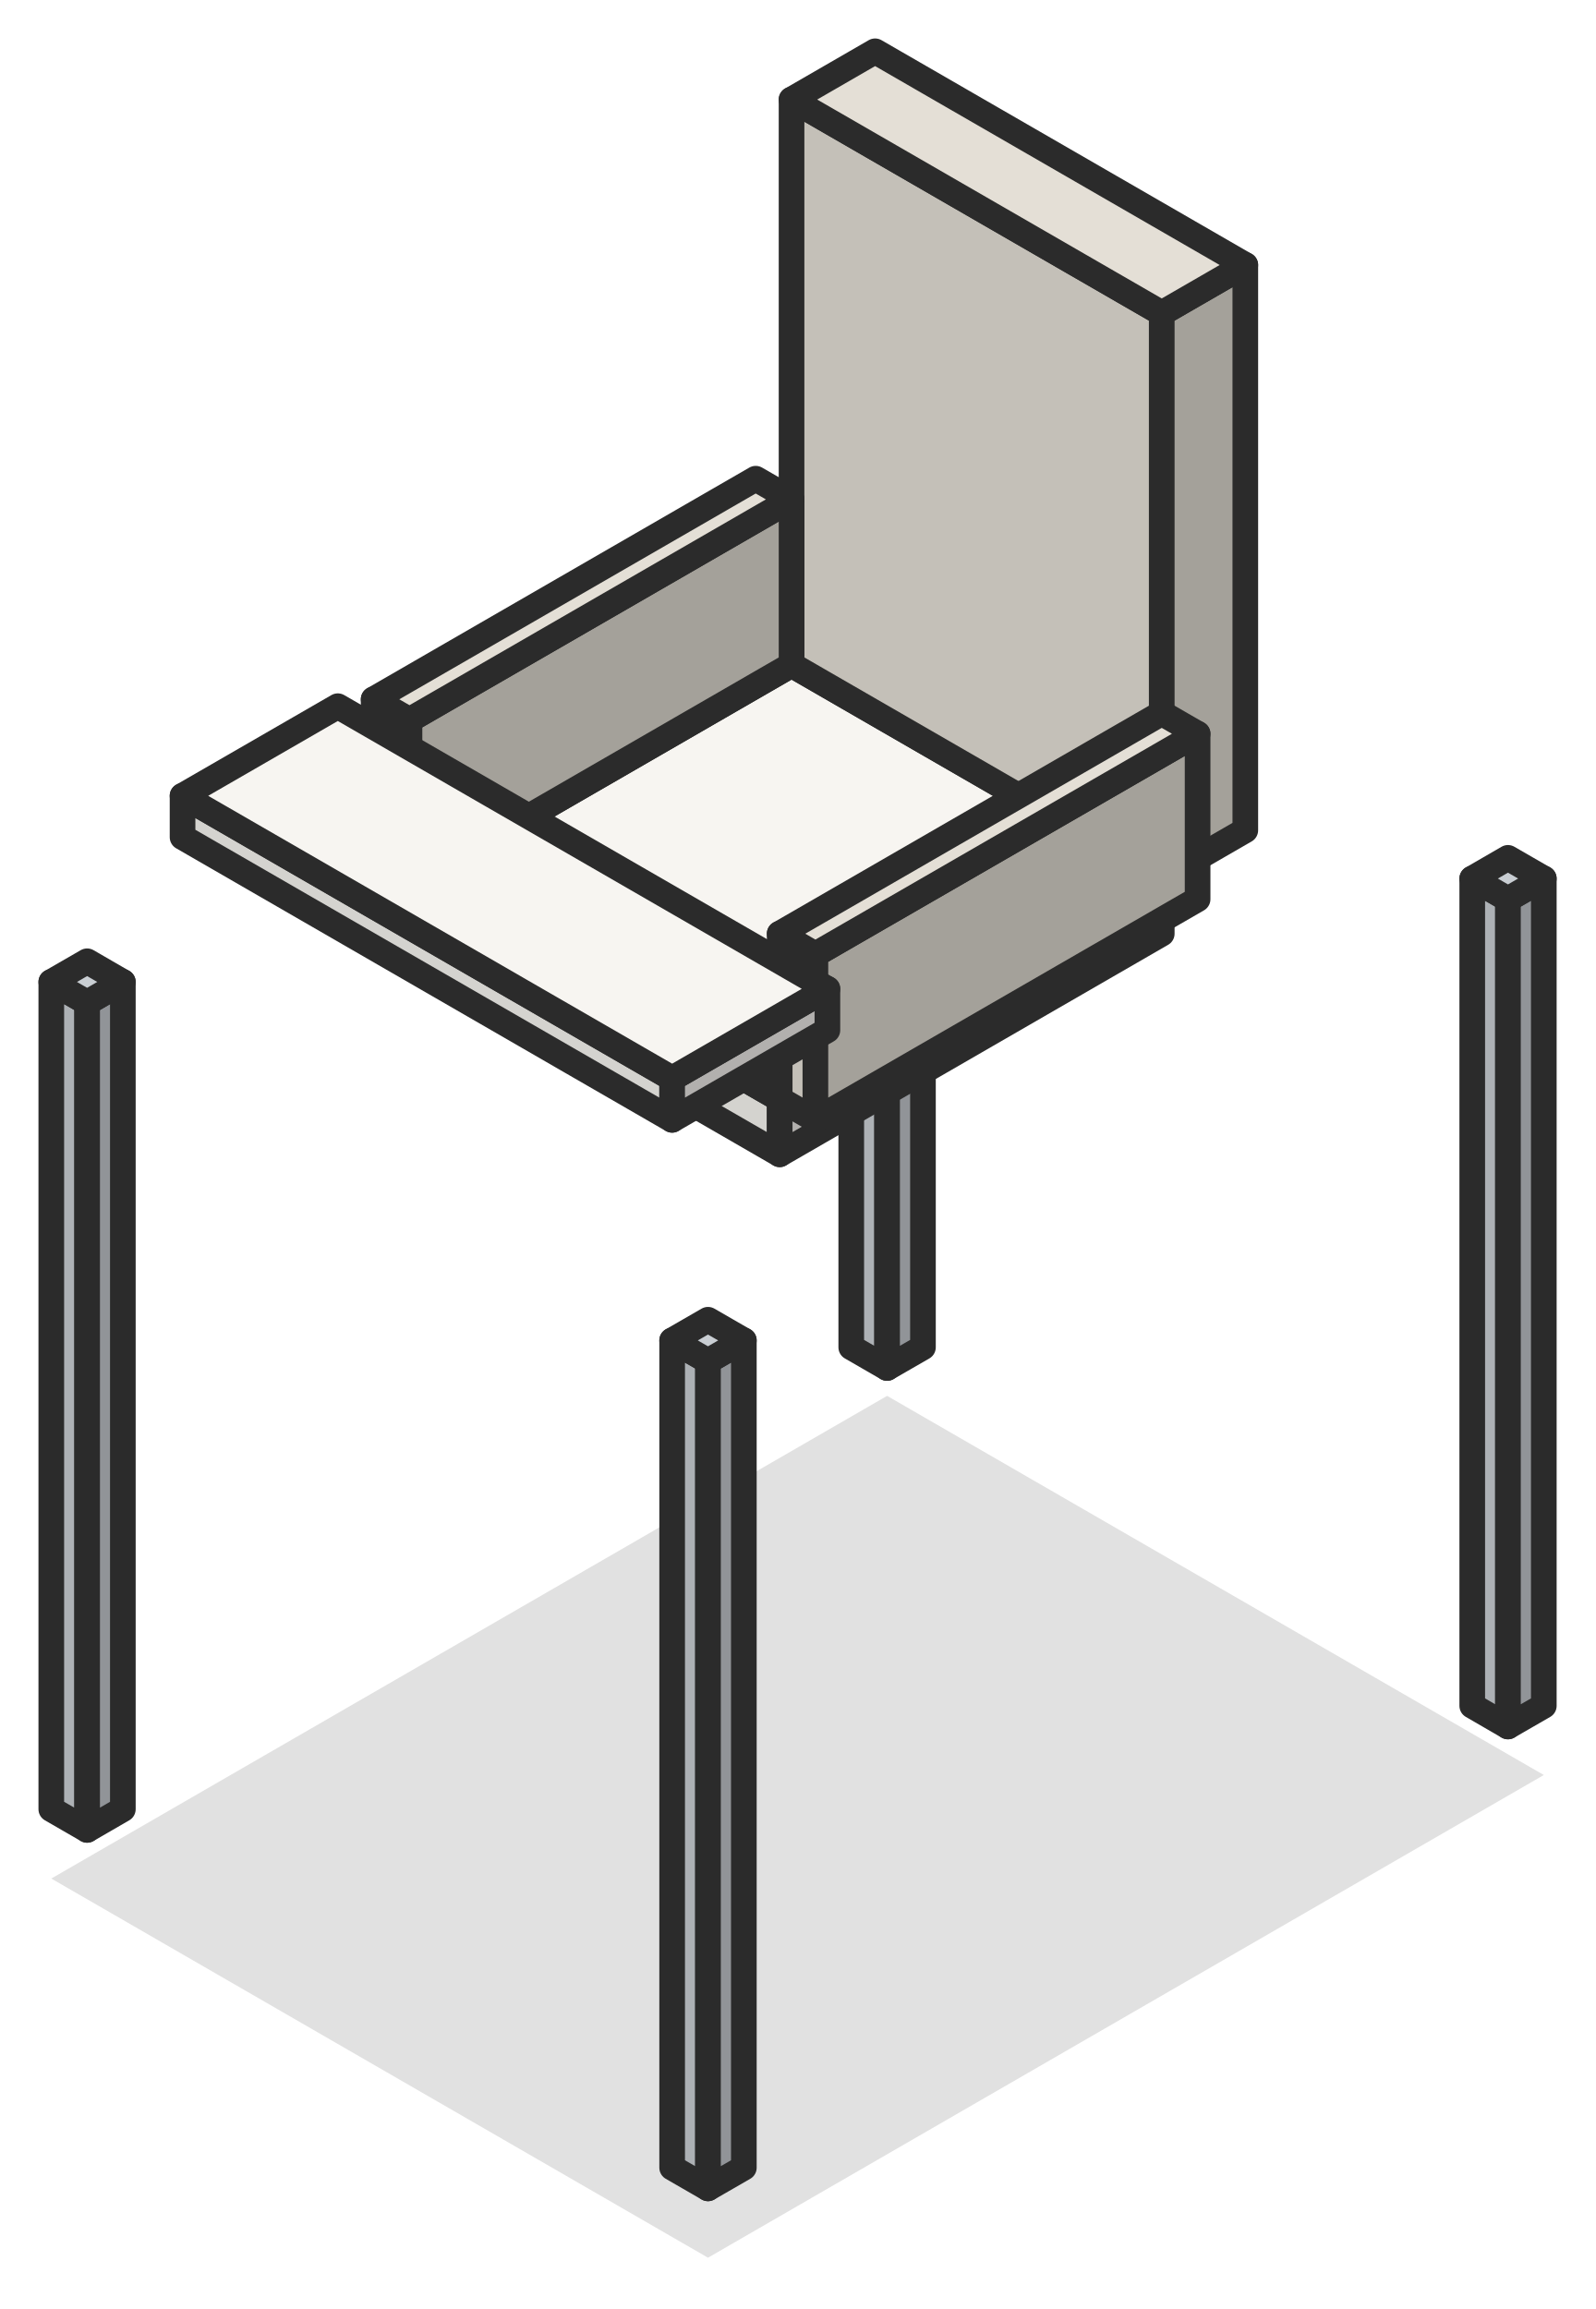
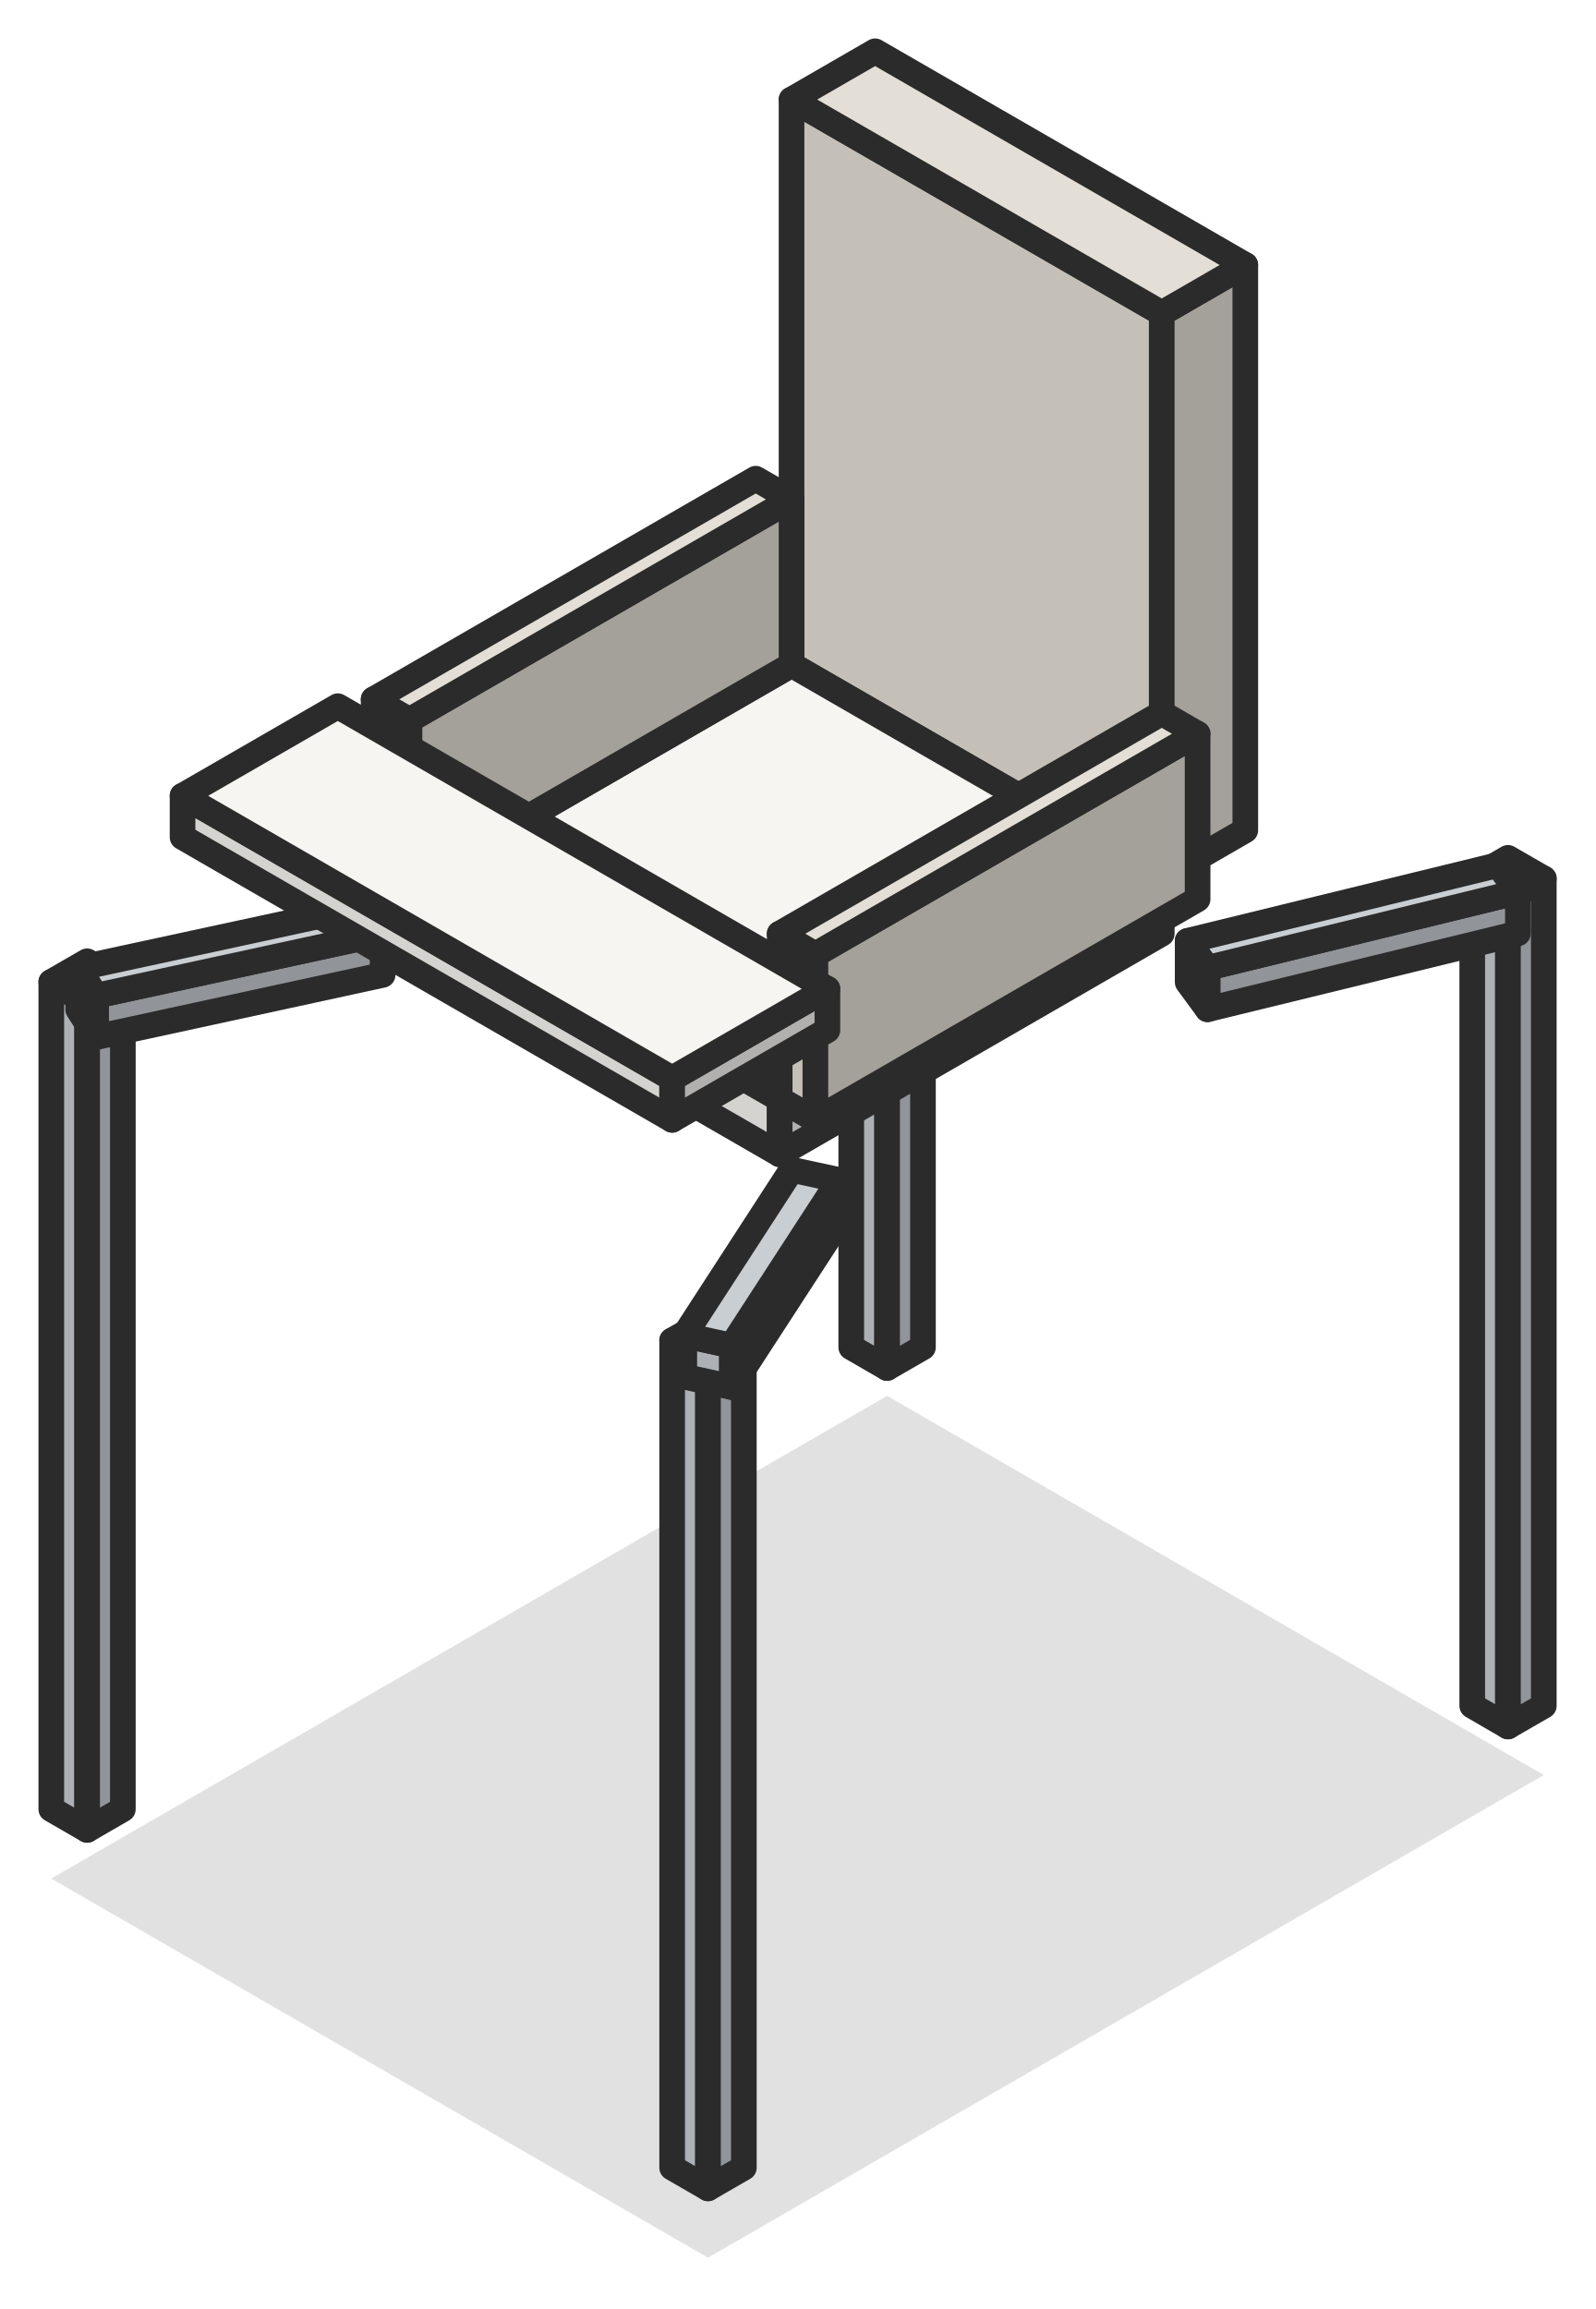
<svg xmlns="http://www.w3.org/2000/svg" viewBox="-64.34 -96.22 115.7 167.47" stroke-linejoin="round" stroke-linecap="round">
  <polygon points="0,5.02 47.63,32.52 -12.99,67.53 -60.62,40.03" fill="#000" fill-opacity="0.12" />
  <polygon points="-2.6,-58.5 0,-57 0,3 -2.6,1.5" fill="#adb1b5" stroke="#2b2b2b" stroke-width="1.86" />
  <polygon points="2.6,-58.5 0,-57 0,3 2.6,1.5" fill="#919498" stroke="#2b2b2b" stroke-width="1.86" />
  <polygon points="0,-60 2.6,-58.5 0,-57 -2.6,-58.5" fill="#c9ced3" stroke="#2b2b2b" stroke-width="1.86" />
+   <polygon points="1.69,-58.09 -7.84,-45.09 -7.84,-42.09 1.69,-55.09" fill="#919498" stroke="#2b2b2b" stroke-width="1.86" />
+   <polygon points="-7.84,-45.09 -11.22,-45.91 -11.22,-42.91 -7.84,-42.09" fill="#adb1b5" stroke="#2b2b2b" stroke-width="1.86" />
+   <polygon points="-11.22,-45.91 -1.69,-58.91 1.69,-58.09 -7.84,-45.09" fill="#c9ced3" stroke="#2b2b2b" stroke-width="1.86" />
+   <polygon points="-6.93,-89 19.92,-73.5 19.92,-32.5 -6.93,-48" fill="#c4c0b8" stroke="#2b2b2b" stroke-width="1.86" />
+   <polygon points="25.98,-77 19.92,-73.5 19.92,-32.5 25.98,-36" fill="#a4a19a" stroke="#2b2b2b" stroke-width="1.86" />
+   <polygon points="-0.87,-92.5 25.98,-77 19.92,-73.5 -6.93,-89" fill="#e4dfd6" stroke="#2b2b2b" stroke-width="1.86" />
+   <polygon points="42.44,-32.5 45.03,-31 45.03,29 42.44,27.5" fill="#adb1b5" stroke="#2b2b2b" stroke-width="1.86" />
+   <polygon points="47.63,-32.5 45.03,-31 45.03,29 47.63,27.5" fill="#919498" stroke="#2b2b2b" stroke-width="1.86" />
+   <polygon points="45.03,-34 47.63,-32.5 45.03,-31 42.44,-32.5" fill="#c9ced3" stroke="#2b2b2b" stroke-width="1.86" />
+   <polygon points="-60.62,-25 -58.02,-23.5 -58.02,36.5 -60.62,35" fill="#adb1b5" stroke="#2b2b2b" stroke-width="1.86" />
+   <polygon points="-55.43,-25 -58.02,-23.5 -58.02,36.5 -55.43,35" fill="#919498" stroke="#2b2b2b" stroke-width="1.86" />
+   <polygon points="-58.02,-26.5 -55.43,-25 -58.02,-23.5 -60.62,-25" fill="#c9ced3" stroke="#2b2b2b" stroke-width="1.86" />
+   <polygon points="45.75,-31.52 23.24,-26.02 23.24,-23.02 45.75,-28.52" fill="#919498" stroke="#2b2b2b" stroke-width="1.86" />
+   <polygon points="23.24,-26.02 21.8,-27.98 21.8,-24.98 23.24,-23.02" fill="#adb1b5" stroke="#2b2b2b" stroke-width="1.86" />
+   <polygon points="21.8,-27.98 44.31,-33.48 45.75,-31.52 23.24,-26.02" fill="#c9ced3" stroke="#2b2b2b" stroke-width="1.86" />
+   <polygon points="-36.59,-28.51 -57.37,-24 -57.37,-21 -36.59,-25.51" fill="#919498" stroke="#2b2b2b" stroke-width="1.86" />
+   <polygon points="-57.37,-24 -58.67,-26 -58.67,-23 -57.37,-21" fill="#adb1b5" stroke="#2b2b2b" stroke-width="1.86" />
+   <polygon points="-36.59,-28.51 -57.37,-24 -58.67,-26 -37.89,-30.49" fill="#c9ced3" stroke="#2b2b2b" stroke-width="1.86" />
  <polygon points="-34.64,-32 -7.79,-16.5 -7.79,-12.5 -34.64,-28" fill="#d4d3cf" stroke="#2b2b2b" stroke-width="1.86" />
  <polygon points="19.92,-32.5 -7.79,-16.5 -7.79,-12.5 19.92,-28.5" fill="#b2b0ae" stroke="#2b2b2b" stroke-width="1.86" />
  <polygon points="-6.93,-48 19.92,-32.5 -7.79,-16.5 -34.64,-32" fill="#f7f5f1" stroke="#2b2b2b" stroke-width="1.86" />
-   <polygon points="-6.93,-89 19.92,-73.5 19.92,-32.5 -6.93,-48" fill="#c4c0b8" stroke="#2b2b2b" stroke-width="1.86" />
-   <polygon points="25.98,-77 19.92,-73.5 19.92,-32.5 25.98,-36" fill="#a4a19a" stroke="#2b2b2b" stroke-width="1.86" />
-   <polygon points="-0.87,-92.5 25.98,-77 19.92,-73.5 -6.93,-89" fill="#e4dfd6" stroke="#2b2b2b" stroke-width="1.86" />
  <polygon points="-37.24,-45.5 -34.64,-44 -34.64,-32 -37.24,-33.5" fill="#c4c0b8" stroke="#2b2b2b" stroke-width="1.86" />
  <polygon points="-6.93,-60 -34.64,-44 -34.64,-32 -6.93,-48" fill="#a4a19a" stroke="#2b2b2b" stroke-width="1.86" />
  <polygon points="-9.53,-61.5 -6.93,-60 -34.64,-44 -37.24,-45.5" fill="#e4dfd6" stroke="#2b2b2b" stroke-width="1.86" />
+   <polygon points="-15.59,1 -12.99,2.5 -12.99,62.5 -15.59,61" fill="#adb1b5" stroke="#2b2b2b" stroke-width="1.86" />
+   <polygon points="-10.39,1 -12.99,2.5 -12.99,62.5 -10.39,61" fill="#919498" stroke="#2b2b2b" stroke-width="1.86" />
+   <polygon points="-12.99,-0.5 -10.39,1 -12.99,2.5 -15.59,1" fill="#c9ced3" stroke="#2b2b2b" stroke-width="1.86" />
+   <polygon points="-3.47,-10.63 -11.27,1.38 -11.27,4.38 -3.47,-7.63" fill="#919498" stroke="#2b2b2b" stroke-width="1.86" />
+   <polygon points="-11.27,1.38 -14.71,0.63 -14.71,3.63 -11.27,4.38" fill="#adb1b5" stroke="#2b2b2b" stroke-width="1.86" />
+   <polygon points="-3.47,-10.63 -11.27,1.38 -14.71,0.63 -6.92,-11.38" fill="#c9ced3" stroke="#2b2b2b" stroke-width="1.86" />
  <polygon points="-7.79,-28.5 -5.2,-27 -5.2,-15 -7.79,-16.5" fill="#c4c0b8" stroke="#2b2b2b" stroke-width="1.86" />
  <polygon points="22.52,-43 -5.2,-27 -5.2,-15 22.52,-31" fill="#a4a19a" stroke="#2b2b2b" stroke-width="1.86" />
  <polygon points="19.92,-44.5 22.52,-43 -5.2,-27 -7.79,-28.5" fill="#e4dfd6" stroke="#2b2b2b" stroke-width="1.86" />
  <polygon points="-51.1,-38.5 -15.59,-18 -15.59,-15 -51.1,-35.5" fill="#d4d3cf" stroke="#2b2b2b" stroke-width="1.86" />
  <polygon points="-4.33,-24.5 -15.59,-18 -15.59,-15 -4.33,-21.5" fill="#b2b0ae" stroke="#2b2b2b" stroke-width="1.86" />
  <polygon points="-39.84,-45 -4.33,-24.5 -15.59,-18 -51.1,-38.5" fill="#f7f5f1" stroke="#2b2b2b" stroke-width="1.86" />
-   <polygon points="42.44,-32.5 45.03,-31 45.03,29 42.44,27.5" fill="#adb1b5" stroke="#2b2b2b" stroke-width="1.86" />
-   <polygon points="47.63,-32.5 45.03,-31 45.03,29 47.63,27.5" fill="#919498" stroke="#2b2b2b" stroke-width="1.86" />
-   <polygon points="45.03,-34 47.63,-32.5 45.03,-31 42.44,-32.5" fill="#c9ced3" stroke="#2b2b2b" stroke-width="1.86" />
-   <polygon points="-60.62,-25 -58.02,-23.5 -58.02,36.5 -60.62,35" fill="#adb1b5" stroke="#2b2b2b" stroke-width="1.86" />
-   <polygon points="-55.43,-25 -58.02,-23.5 -58.02,36.5 -55.43,35" fill="#919498" stroke="#2b2b2b" stroke-width="1.86" />
-   <polygon points="-58.02,-26.5 -55.43,-25 -58.02,-23.5 -60.62,-25" fill="#c9ced3" stroke="#2b2b2b" stroke-width="1.86" />
-   <polygon points="-15.59,1 -12.99,2.5 -12.99,62.5 -15.59,61" fill="#adb1b5" stroke="#2b2b2b" stroke-width="1.86" />
-   <polygon points="-10.39,1 -12.99,2.5 -12.99,62.5 -10.39,61" fill="#919498" stroke="#2b2b2b" stroke-width="1.86" />
-   <polygon points="-12.99,-0.5 -10.39,1 -12.99,2.5 -15.59,1" fill="#c9ced3" stroke="#2b2b2b" stroke-width="1.86" />
</svg>
